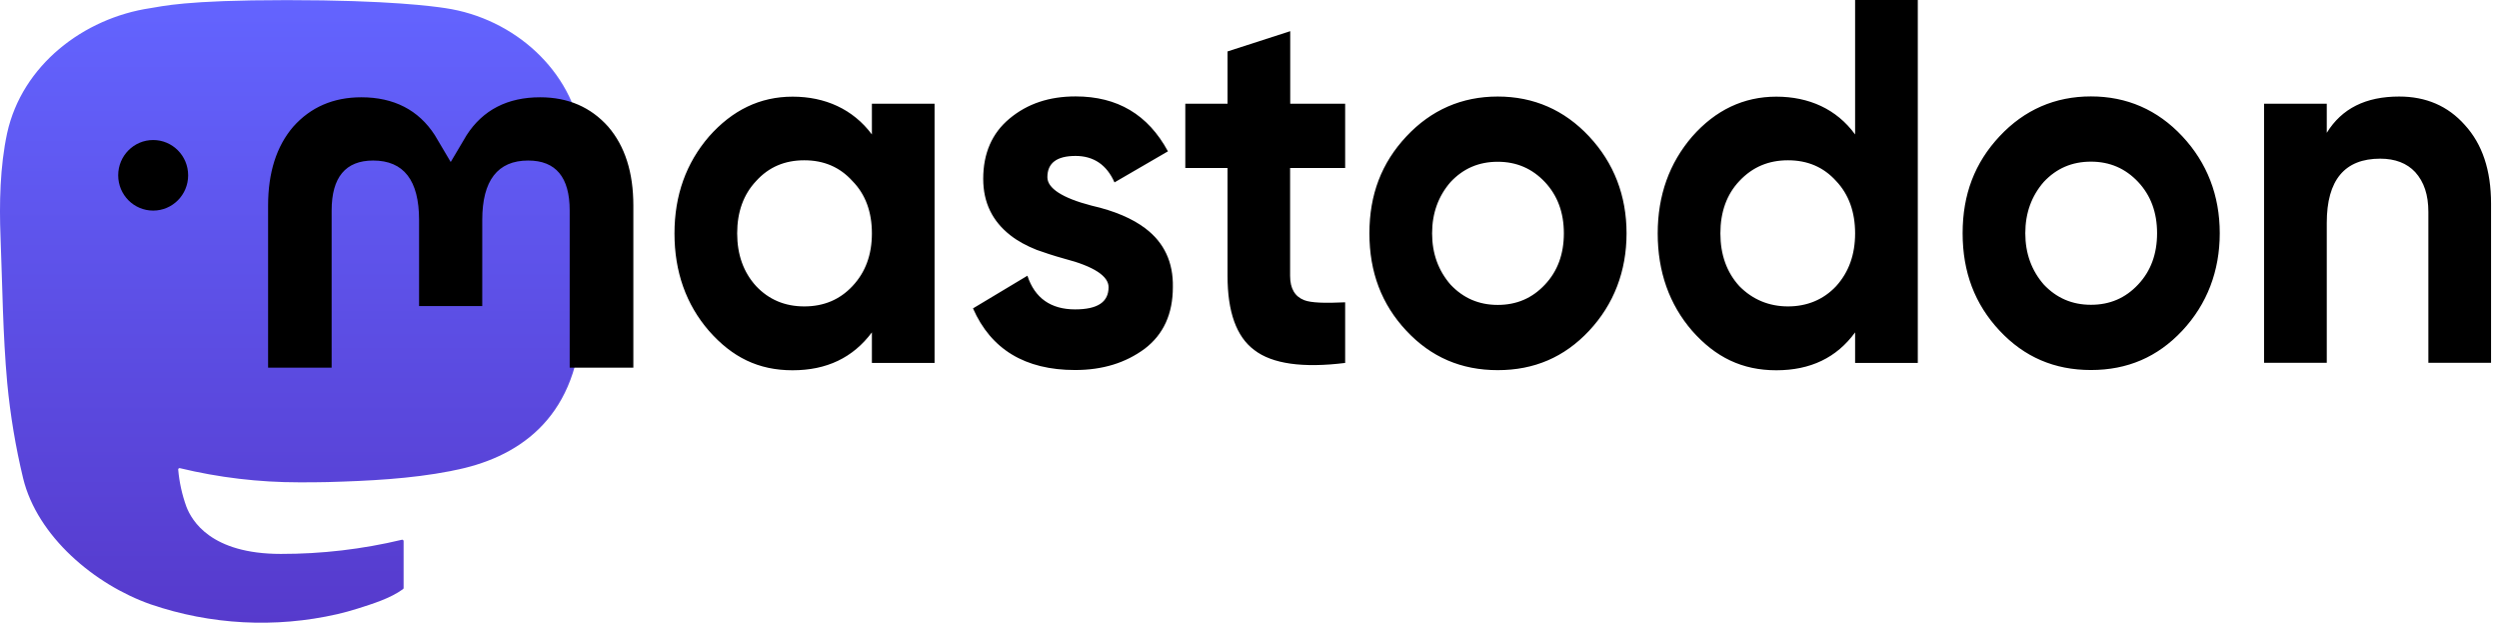
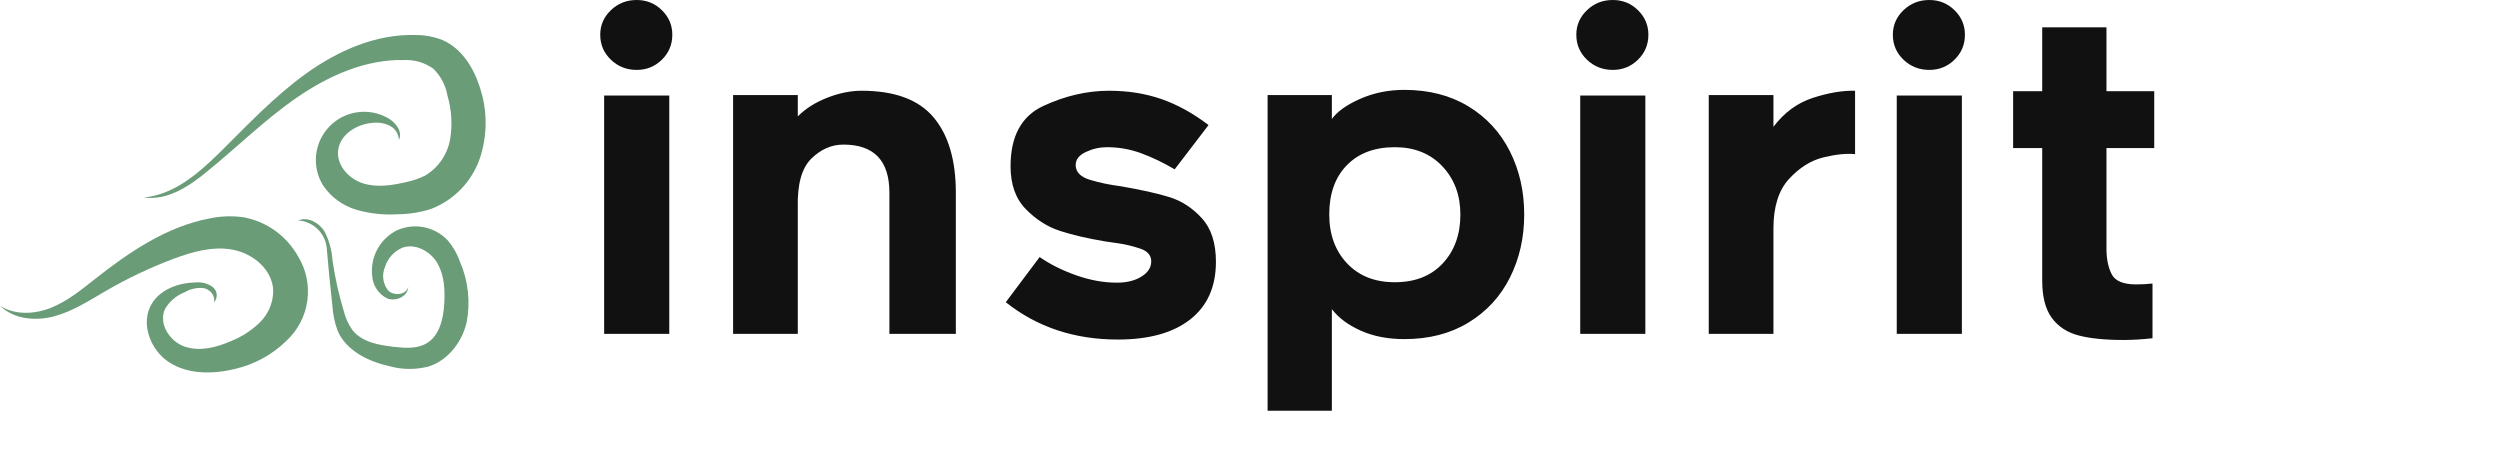
- <svg xmlns="http://www.w3.org/2000/svg" xmlns:xlink="http://www.w3.org/1999/xlink" width="261" height="66" viewBox="0 0 261 66" fill="none">
+ <svg xmlns="http://www.w3.org/2000/svg" xmlns:xlink="http://www.w3.org/1999/xlink" width="429" height="81" viewBox="0 0 429 81" fill="none">
  <symbol id="logo-symbol-wordmark">
-     <path d="M60.754 14.403C59.814 7.419 53.727 1.916 46.512 0.849C45.294 0.669 40.682 0.013 29.997 0.013H29.918C19.23 0.013 16.937 0.669 15.72 0.849C8.705 1.886 2.299 6.832 0.745 13.898C-0.003 17.378 -0.083 21.237 0.056 24.776C0.254 29.851 0.293 34.918 0.753 39.973C1.072 43.331 1.628 46.661 2.417 49.941C3.894 55.997 9.875 61.037 15.734 63.093C22.008 65.237 28.754 65.593 35.218 64.121C35.929 63.956 36.632 63.764 37.325 63.545C38.897 63.046 40.738 62.487 42.091 61.507C42.11 61.493 42.125 61.475 42.136 61.455C42.147 61.434 42.153 61.412 42.153 61.389V56.49C42.153 56.469 42.148 56.447 42.138 56.428C42.129 56.409 42.115 56.392 42.098 56.379C42.081 56.365 42.061 56.356 42.04 56.351C42.019 56.346 41.997 56.347 41.976 56.351C37.834 57.341 33.59 57.836 29.332 57.829C22.005 57.829 20.034 54.351 19.469 52.904C19.016 51.653 18.727 50.348 18.612 49.022C18.611 49 18.615 48.977 18.624 48.957C18.633 48.937 18.647 48.919 18.664 48.904C18.682 48.89 18.702 48.88 18.724 48.876C18.745 48.871 18.768 48.871 18.79 48.877C22.862 49.859 27.037 50.355 31.227 50.354C32.234 50.354 33.239 50.354 34.246 50.328C38.46 50.209 42.901 49.994 47.047 49.184C47.15 49.164 47.253 49.146 47.342 49.119C53.881 47.864 60.104 43.923 60.736 33.943C60.76 33.55 60.819 29.828 60.819 29.42C60.822 28.035 61.265 19.591 60.754 14.403Z" fill="url(#paint0_linear_89_11)" />
-     <path d="M12.344 18.303C12.344 16.267 13.978 14.619 15.997 14.619C18.016 14.619 19.65 16.267 19.65 18.303C19.65 20.34 18.016 21.987 15.997 21.987C13.978 21.987 12.344 20.34 12.344 18.303Z" fill="currentColor" />
-     <path d="M66.148 21.468V38.384H59.499V21.974C59.499 18.511 58.058 16.76 55.164 16.76C51.975 16.76 50.367 18.848 50.367 22.96V31.95H43.769V22.96C43.769 18.835 42.174 16.76 38.971 16.76C36.09 16.76 34.637 18.511 34.637 21.974V38.384H28V21.468C28 18.018 28.875 15.268 30.624 13.231C32.437 11.195 34.804 10.157 37.736 10.157C41.132 10.157 43.717 11.48 45.415 14.114L47.074 16.915L48.733 14.114C50.431 11.48 53.004 10.157 56.412 10.157C59.344 10.157 61.711 11.195 63.525 13.231C65.274 15.268 66.148 18.005 66.148 21.468ZM89.03 29.874C90.406 28.409 91.062 26.579 91.062 24.361C91.062 22.143 90.406 20.301 89.03 18.9C87.705 17.434 86.033 16.734 84.001 16.734C81.969 16.734 80.296 17.434 78.972 18.9C77.647 20.301 76.991 22.143 76.991 24.361C76.991 26.579 77.647 28.422 78.972 29.874C80.296 31.275 81.969 31.989 84.001 31.989C86.033 31.989 87.705 31.288 89.03 29.874ZM91.062 10.832H97.609V37.891H91.062V34.7C89.081 37.346 86.342 38.656 82.779 38.656C79.216 38.656 76.477 37.307 74.046 34.544C71.653 31.781 70.444 28.37 70.444 24.374C70.444 20.379 71.666 17.019 74.046 14.256C76.489 11.493 79.383 10.092 82.779 10.092C86.174 10.092 89.081 11.389 91.062 14.036V10.845V10.832ZM119.654 23.868C121.583 25.334 122.548 27.384 122.496 29.978C122.496 32.741 121.532 34.907 119.551 36.412C117.57 37.878 115.178 38.63 112.284 38.63C107.049 38.63 103.499 36.464 101.621 32.196L107.306 28.785C108.065 31.107 109.737 32.3 112.284 32.3C114.625 32.3 115.782 31.548 115.782 29.978C115.782 28.837 114.265 27.812 111.165 27.008C109.995 26.683 109.03 26.359 108.271 26.087C107.204 25.659 106.29 25.166 105.532 24.569C103.654 23.103 102.689 21.157 102.689 18.667C102.689 16.02 103.602 13.906 105.429 12.388C107.306 10.819 109.596 10.066 112.335 10.066C116.709 10.066 119.898 11.96 121.982 15.8L116.4 19.043C115.59 17.201 114.213 16.28 112.335 16.28C110.355 16.28 109.39 17.032 109.39 18.498C109.39 19.64 110.908 20.664 114.008 21.468C116.4 22.013 118.278 22.818 119.641 23.855L119.654 23.868ZM140.477 17.538H134.741V28.798C134.741 30.147 135.255 30.964 136.22 31.34C136.927 31.613 138.355 31.665 140.49 31.561V37.891C136.079 38.436 132.876 37.995 130.998 36.542C129.12 35.141 128.207 32.534 128.207 28.811V17.538H123.795V10.832H128.207V5.37L134.754 3.256V10.832H140.49V17.538H140.477ZM161.352 29.719C162.677 28.318 163.333 26.528 163.333 24.361C163.333 22.195 162.677 20.418 161.352 19.004C160.027 17.603 158.407 16.889 156.426 16.889C154.445 16.889 152.825 17.59 151.5 19.004C150.227 20.47 149.571 22.247 149.571 24.361C149.571 26.476 150.227 28.253 151.5 29.719C152.825 31.12 154.445 31.833 156.426 31.833C158.407 31.833 160.027 31.133 161.352 29.719ZM146.883 34.531C144.297 31.768 143.024 28.422 143.024 24.361C143.024 20.301 144.297 17.006 146.883 14.243C149.468 11.48 152.67 10.079 156.426 10.079C160.182 10.079 163.384 11.48 165.97 14.243C168.555 17.006 169.88 20.418 169.88 24.361C169.88 28.305 168.555 31.768 165.97 34.531C163.384 37.294 160.233 38.643 156.426 38.643C152.619 38.643 149.468 37.294 146.883 34.531ZM191.771 29.874C193.095 28.409 193.751 26.579 193.751 24.361C193.751 22.143 193.095 20.301 191.771 18.9C190.446 17.434 188.774 16.734 186.742 16.734C184.709 16.734 183.037 17.434 181.661 18.9C180.336 20.301 179.68 22.143 179.68 24.361C179.68 26.579 180.336 28.422 181.661 29.874C183.037 31.275 184.761 31.989 186.742 31.989C188.722 31.989 190.446 31.288 191.771 29.874ZM193.751 0H200.298V37.891H193.751V34.7C191.822 37.346 189.082 38.656 185.52 38.656C181.957 38.656 179.179 37.307 176.735 34.544C174.343 31.781 173.134 28.37 173.134 24.374C173.134 20.379 174.356 17.019 176.735 14.256C179.166 11.493 182.111 10.092 185.52 10.092C188.928 10.092 191.822 11.389 193.751 14.036V0.013V0ZM223.308 29.706C224.633 28.305 225.289 26.515 225.289 24.348C225.289 22.182 224.633 20.405 223.308 18.991C221.983 17.59 220.363 16.877 218.382 16.877C216.401 16.877 214.78 17.577 213.456 18.991C212.182 20.457 211.526 22.234 211.526 24.348C211.526 26.463 212.182 28.24 213.456 29.706C214.78 31.107 216.401 31.82 218.382 31.82C220.363 31.82 221.983 31.12 223.308 29.706ZM208.838 34.518C206.253 31.755 204.98 28.409 204.98 24.348C204.98 20.288 206.253 16.993 208.838 14.23C211.424 11.467 214.626 10.066 218.382 10.066C222.137 10.066 225.34 11.467 227.925 14.23C230.511 16.993 231.835 20.405 231.835 24.348C231.835 28.292 230.511 31.755 227.925 34.518C225.34 37.281 222.189 38.63 218.382 38.63C214.575 38.63 211.424 37.281 208.838 34.518ZM260.17 21.261V37.878H253.623V22.13C253.623 20.34 253.173 18.991 252.247 17.966C251.385 17.045 250.164 16.565 248.594 16.565C244.89 16.565 243.012 18.783 243.012 23.272V37.878H236.466V10.832H243.012V13.867C244.581 11.325 247.077 10.079 250.575 10.079C253.366 10.079 255.656 11.052 257.431 13.05C259.257 15.047 260.17 17.759 260.17 21.274" fill="currentColor" />
-     <defs>
-       <linearGradient id="paint0_linear_89_11" x1="30.5" y1="0.013" x2="30.5" y2="65.013" gradientUnits="userSpaceOnUse">
-         <stop stop-color="#6364FF" />
-         <stop offset="1" stop-color="#563ACC" />
-       </linearGradient>
-     </defs>
+     <defs id="SvgjsDefs2510" />
+     <g id="SvgjsG2511" featurekey="v37d4h-0" transform="matrix(0.9000815,0,0,0.9000815,-3.330302,-10.03961)" fill="#6a9c78">
+       <defs />
+       <g data-name="Shape 21">
+         <path class="cls-1" d="M31.12,48.79c5.68-.48,10.35-4.52,14.42-8.51C50.88,35,56,29.52,62.08,25.16s13.31-7.54,20.79-7.33a13.89,13.89,0,0,1,5.29,1c3.6,1.61,5.87,5.29,7.05,9.06a21.31,21.31,0,0,1-.06,13.54A15.84,15.84,0,0,1,85.85,51a21.31,21.31,0,0,1-6.3,1,23.14,23.14,0,0,1-7.88-.85,11.62,11.62,0,0,1-6.33-4.57A9.2,9.2,0,0,1,77.74,33.71c1.46,0.85,2.78,2.63,2,4.14a3.11,3.11,0,0,0-1.68-2.7,5.87,5.87,0,0,0-3.25-.58c-3.07.2-6.31,2.22-6.65,5.27-0.31,2.81,2,5.38,4.69,6.25s5.61,0.41,8.35-.24a14.2,14.2,0,0,0,3.66-1.28,10.07,10.07,0,0,0,4.65-6.81A18.84,18.84,0,0,0,89,29.34a9.41,9.41,0,0,0-2.69-5.09,8.94,8.94,0,0,0-5.58-1.65c-7.34-.17-14.4,3-20.43,7.15s-11.28,9.37-17,14C39.85,46.64,35.62,49.45,31.12,48.79Z" style="fill:#6a9c78;" />
+         <path class="cls-1" d="M41,65a4.76,4.76,0,0,1,3.25.87,2,2,0,0,1,.18,3c0.47-1.18-.6-2.52-1.84-2.78a5.79,5.79,0,0,0-3.64.76,7.52,7.52,0,0,0-3.79,3.21c-1.3,2.75.86,6.18,3.74,7.17s6.06,0.17,8.85-1.05a16.76,16.76,0,0,0,5.53-3.6,8.5,8.5,0,0,0,2.51-6c-0.12-4-3.82-7.09-7.71-7.82s-7.87.44-11.58,1.84A85.78,85.78,0,0,0,24,66.55c-3.2,1.84-6.34,3.92-9.9,4.89s-7.75.61-10.4-2c2.85,1.84,6.64,1.64,9.78.37s5.8-3.47,8.47-5.57c6.46-5.09,13.52-9.86,21.6-11.42a18.67,18.67,0,0,1,6.68-.23A15.09,15.09,0,0,1,60.51,60,12.83,12.83,0,0,1,58.3,76.14a20.79,20.79,0,0,1-9.88,5.37c-4.16,1-8.84,1.05-12.45-1.27s-5.56-7.47-3.35-11.15C34.28,66.3,37.74,65.06,41,65Z" style="fill: #6a9c78;" />
+         <path class="cls-1" d="M60.56,53.18c1.8-.76,3.94.41,5,2.07a14.32,14.32,0,0,1,1.54,5.61,66.73,66.73,0,0,0,2.15,9.63,10.63,10.63,0,0,0,1.66,3.62c1.82,2.28,5,2.84,7.9,3.17,2.13,0.24,4.45.41,6.28-.71,2.45-1.5,3.15-4.72,3.31-7.59,0.15-2.61,0-5.37-1.3-7.63s-4.14-3.83-6.61-3A5.81,5.81,0,0,0,77.12,62a4.42,4.42,0,0,0,.55,4.5c1.1,1.15,3.48.9,3.87-.65-0.06,1.77-2.32,2.85-4,2.21a5.15,5.15,0,0,1-2.87-4.19,8.63,8.63,0,0,1,4.65-8.78A8.51,8.51,0,0,1,89.08,57a13,13,0,0,1,2.33,4.09,19.72,19.72,0,0,1,1.26,11.49c-0.88,3.81-3.59,7.33-7.34,8.47A14.42,14.42,0,0,1,78.07,81c-4.1-.9-8.36-2.95-10-6.79a16.53,16.53,0,0,1-1-4.8q-0.62-5.5-1.08-11A5.86,5.86,0,0,0,60.56,53.18Z" style="fill: #6a9c78;" />
+       </g>
+     </g>
+     <g id="SvgjsG2512" featurekey="UxBHKT-0" transform="matrix(3.725435,0,0,3.725435,98.00792,-17.21151)" fill="#111111">
+       <path d="M4.18 7.37 q-0.48 0.47 -1.16 0.47 q-0.7 0 -1.19 -0.47 t-0.49 -1.15 q0 -0.66 0.49 -1.13 t1.19 -0.47 q0.68 0 1.16 0.47 t0.48 1.13 q0 0.68 -0.48 1.15 z M1.52 9.02 l3 0 l0 10.98 l-3 0 l0 -10.98 z M16.69 10.02 q1.03 1.22 1.03 3.48 l0 6.5 l-3.06 0 l0 -6.5 q0 -2.22 -2.12 -2.22 q-0.82 0 -1.48 0.65 t-0.62 2.25 l0 5.82 l-2.98 0 l0 -11 l2.98 0 l0 0.98 q0.54 -0.54 1.36 -0.86 t1.58 -0.32 q2.28 0 3.31 1.22 z M20.02 18.54 l1.56 -2.08 q0.72 0.5 1.68 0.84 t1.88 0.34 q0.68 0 1.13 -0.28 t0.45 -0.7 t-0.51 -0.59 t-0.99 -0.24 t-0.62 -0.09 q-1.2 -0.2 -2.07 -0.48 t-1.58 -1 t-0.71 -1.98 q0 -2.08 1.51 -2.78 t3.03 -0.7 q1.3 0 2.4 0.38 t2.18 1.2 l-1.56 2.04 q-0.78 -0.46 -1.54 -0.74 t-1.58 -0.28 q-0.5 0 -0.97 0.22 t-0.47 0.6 q0 0.48 0.65 0.68 t1.43 0.3 q1.4 0.24 2.24 0.5 t1.49 0.97 t0.65 2.01 q0 1.72 -1.18 2.65 t-3.34 0.93 q-3 0 -5.16 -1.72 z M35.04 10.1 q0.38 -0.52 1.31 -0.93 t2.03 -0.41 q1.7 0 2.95 0.76 t1.91 2.07 t0.66 2.91 t-0.66 2.91 t-1.91 2.07 t-2.95 0.76 q-1.14 0 -2.01 -0.39 t-1.33 -0.99 l0 4.68 l-2.96 0 l0 -14.54 l2.96 0 l0 1.1 z M35.74 16.75 q0.82 0.87 2.2 0.87 q1.4 0 2.21 -0.87 t0.81 -2.25 q0 -1.34 -0.83 -2.22 t-2.19 -0.88 q-1.4 0 -2.21 0.83 t-0.81 2.27 q0 1.38 0.82 2.25 z M49.14 7.37 q-0.48 0.47 -1.16 0.47 q-0.7 0 -1.19 -0.47 t-0.49 -1.15 q0 -0.66 0.49 -1.13 t1.19 -0.47 q0.68 0 1.16 0.47 t0.48 1.13 q0 0.68 -0.48 1.15 z M46.48 9.02 l3 0 l0 10.98 l-3 0 l0 -10.98 z M57.68 11.87 q-0.86 0.21 -1.58 0.99 t-0.72 2.28 l0 4.86 l-2.98 0 l0 -11 l2.98 0 l0 1.46 q0.74 -0.98 1.81 -1.33 t1.95 -0.33 l0 2.92 q-0.6 -0.06 -1.46 0.15 z M63.72 7.37 q-0.48 0.47 -1.16 0.47 q-0.7 0 -1.19 -0.47 t-0.49 -1.15 q0 -0.66 0.49 -1.13 t1.19 -0.47 q0.68 0 1.16 0.47 t0.48 1.13 q0 0.68 -0.48 1.15 z M61.06 9.02 l3 0 l0 10.98 l-3 0 l0 -10.98 z M70.72 16.08 q0 0.7 0.24 1.17 t1.12 0.47 q0.4 0 0.76 -0.04 l0 2.52 q-0.72 0.08 -1.34 0.08 q-1.28 0 -2.07 -0.21 t-1.23 -0.81 t-0.44 -1.72 l0 -6.1 l-1.34 0 l0 -2.62 l1.34 0 l0 -2.94 l2.96 0 l0 2.94 l2.2 0 l0 2.62 l-2.2 0 l0 4.64 z" />
+     </g>
  </symbol>
  <use xlink:href="#logo-symbol-wordmark" />
</svg>
